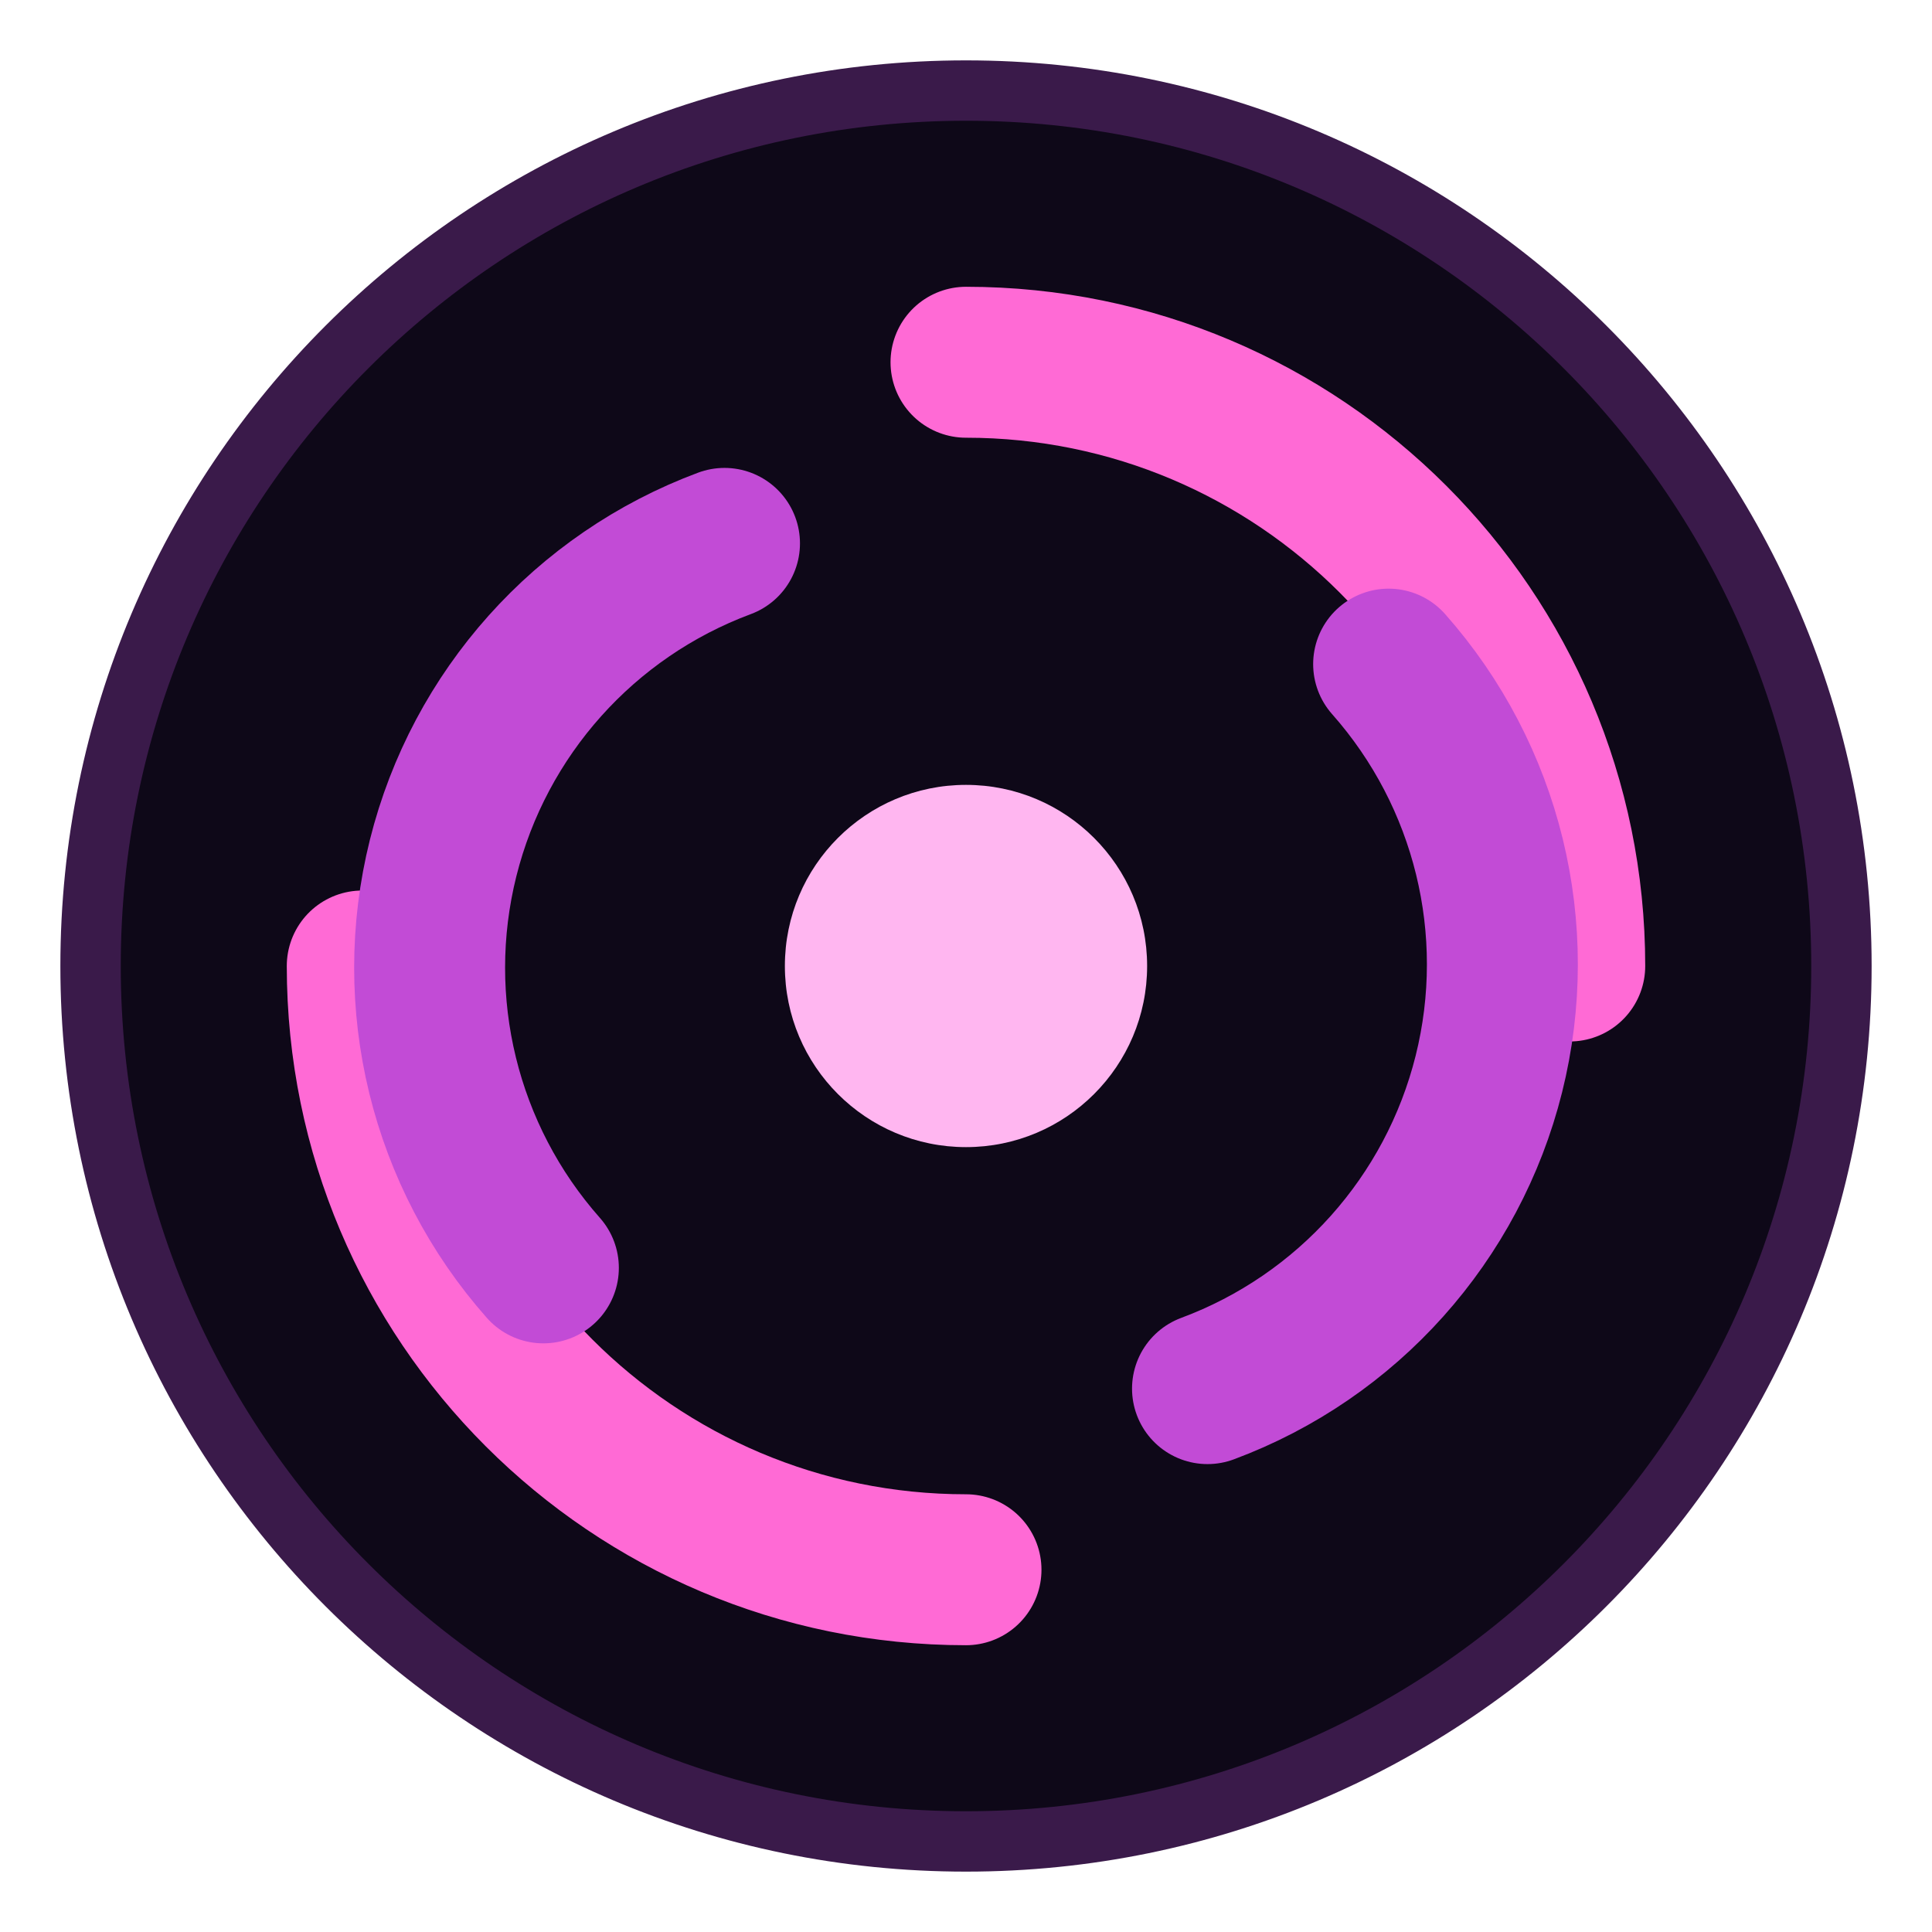
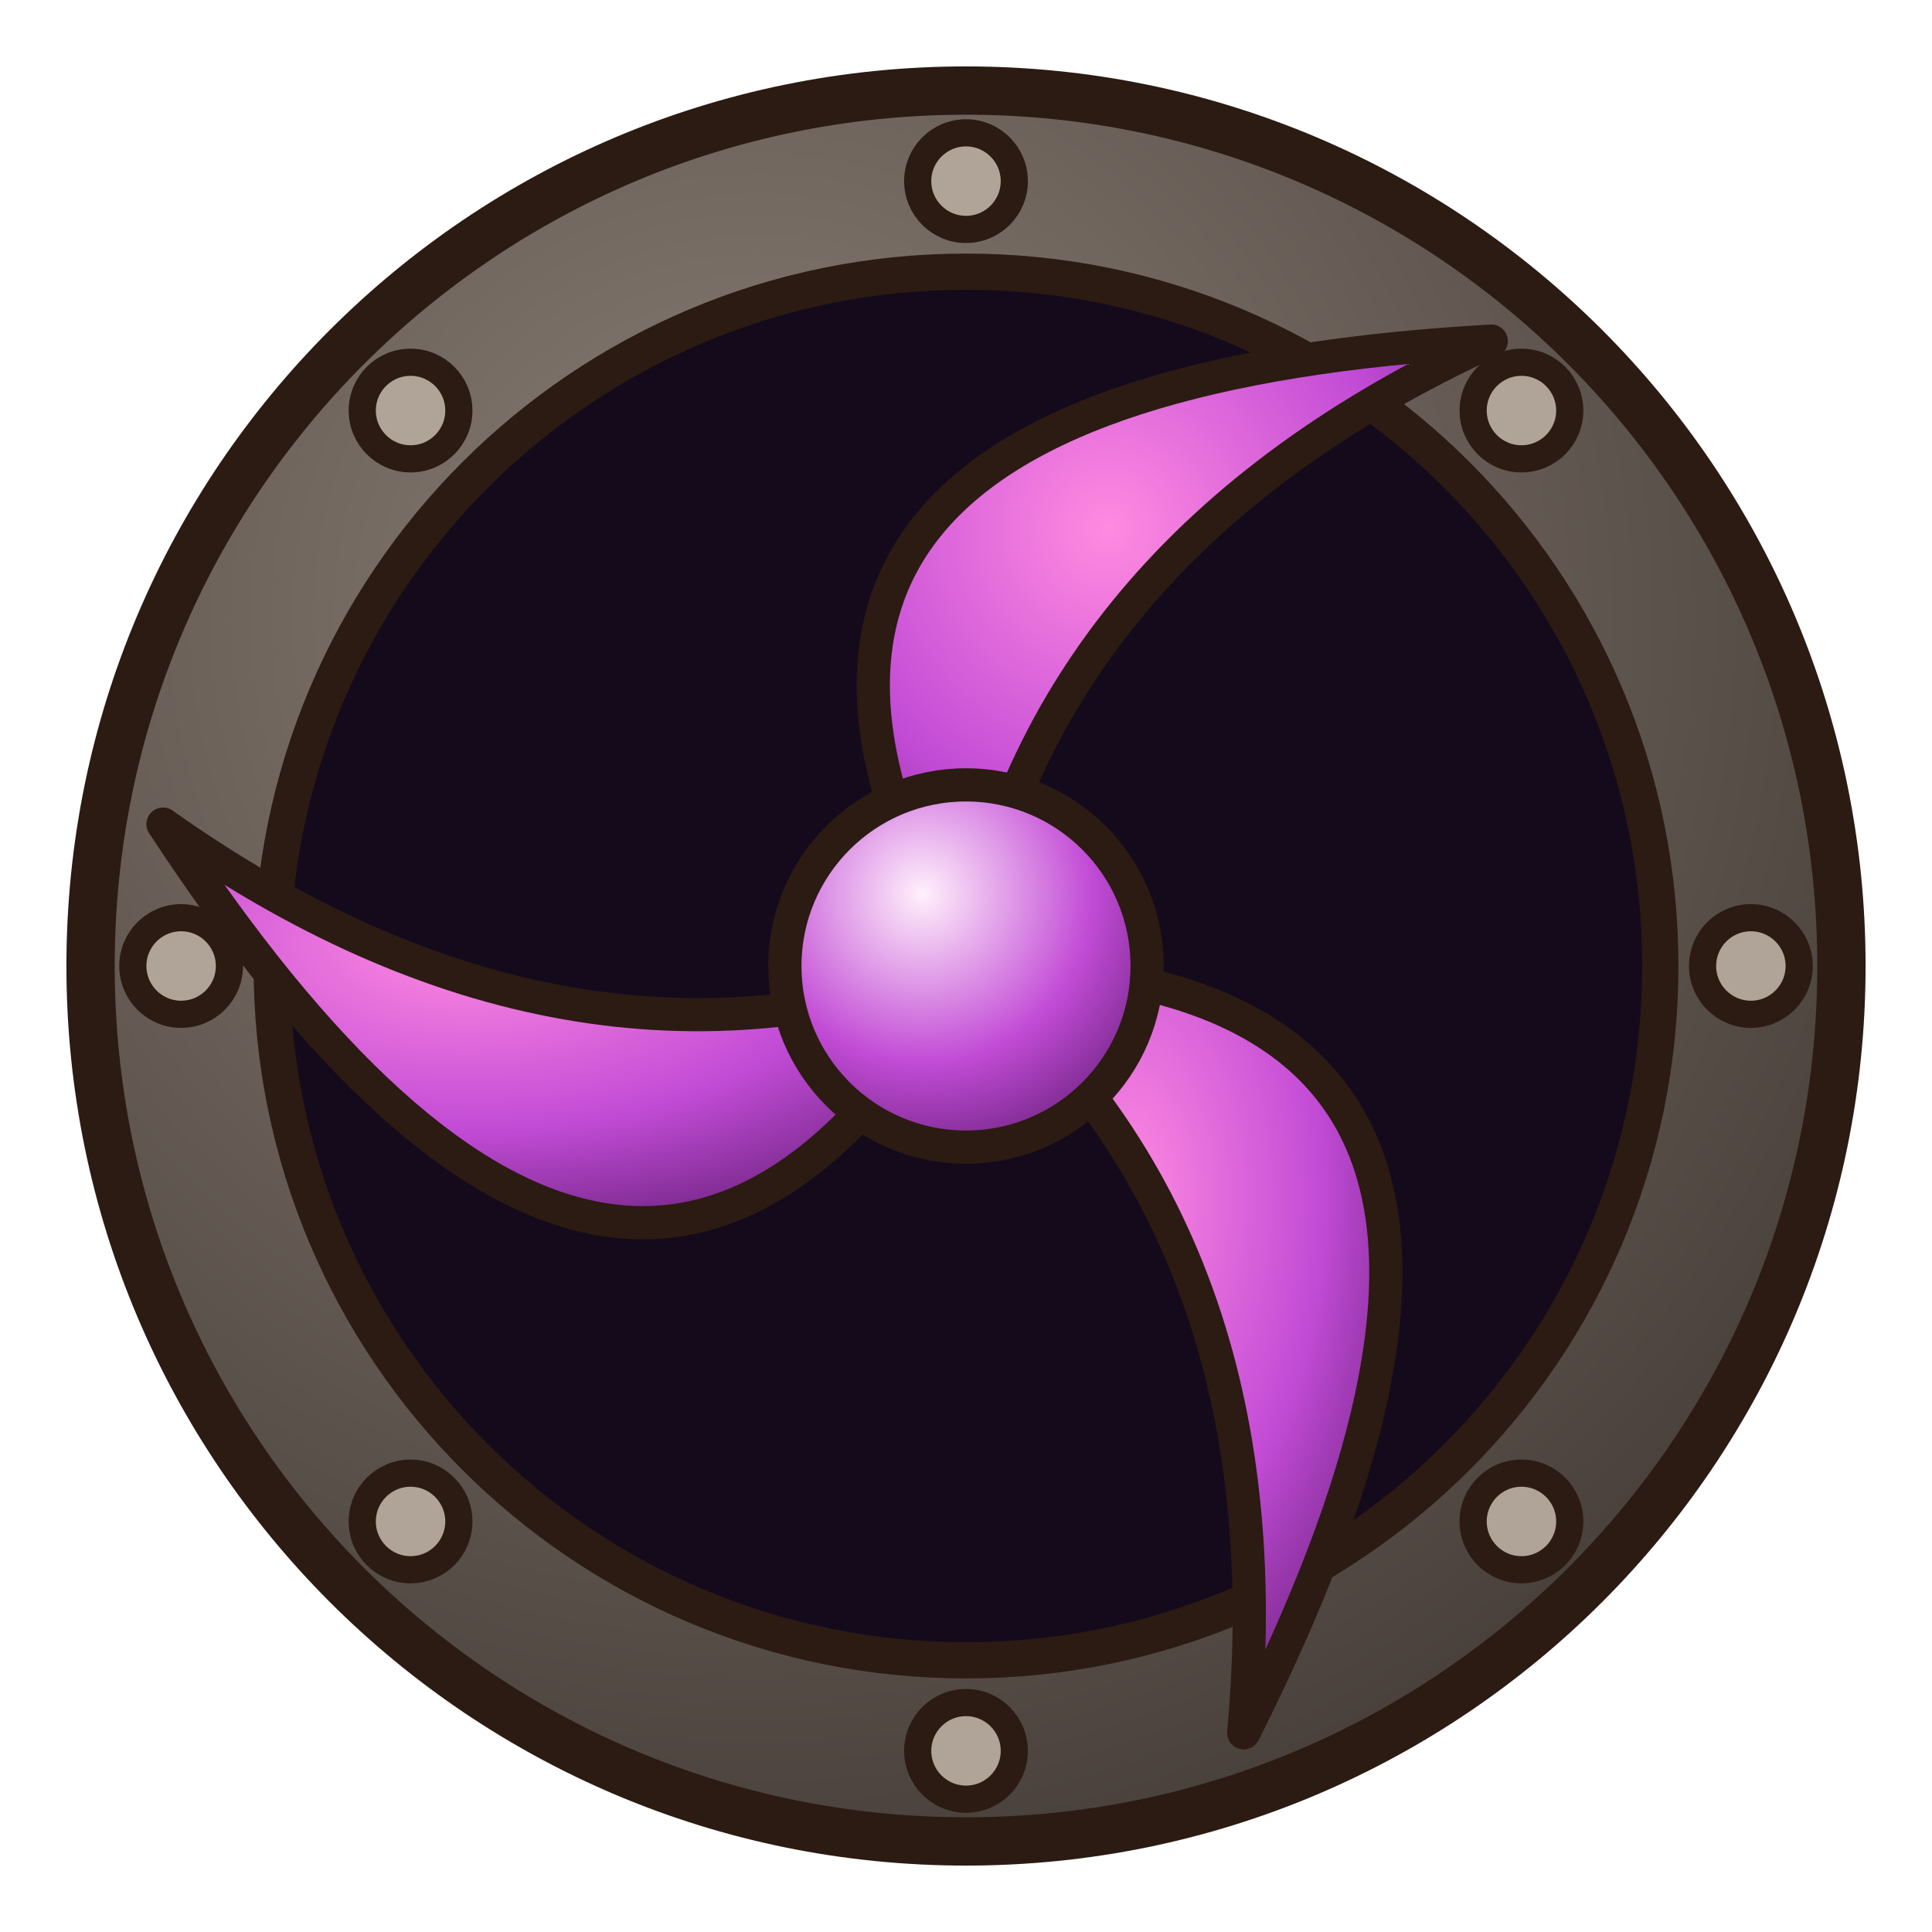
<svg xmlns="http://www.w3.org/2000/svg" viewBox="0 0 64 64">
-   <circle cx="32" cy="32" r="29" fill="#0e0818" stroke="#3a1a4a" stroke-width="2" />
-   <g fill="none" stroke-linecap="round" stroke-width="5">
-     <path d="M32 12 A20 20 0 0 1 52 32" stroke="#ff6ad5" />
-     <path d="M32 52 A20 20 0 0 1 12 32" stroke="#ff6ad5" />
-     <path d="M46 22 A15 15 0 0 1 40 46" stroke="#c24bd6" />
-     <path d="M18 42 A15 15 0 0 1 24 18" stroke="#c24bd6" />
+   <defs>
+     <radialGradient id="ring" cx=".38" cy=".3" r=".85">
+       <stop offset="0" stop-color="#8a7e74" />
+       <stop offset="1" stop-color="#3e3632" />
+     </radialGradient>
+     <radialGradient id="arm" cx=".38" cy=".3" r=".85">
+       <stop offset="0" stop-color="#ff8ae0" />
+       <stop offset=".55" stop-color="#c24bd6" />
+       <stop offset="1" stop-color="#5a1a6e" />
+     </radialGradient>
+     <radialGradient id="core" cx=".38" cy=".3" r=".85">
+       <stop offset="0" stop-color="#fff0fb" />
+       <stop offset=".55" stop-color="#c24bd6" />
+       <stop offset="1" stop-color="#5a1a6e" />
+     </radialGradient>
+   </defs>
+   <g stroke="#2b1b12" stroke-width="1.3" stroke-linejoin="round" stroke-linecap="round">
+     <circle cx="32" cy="32" r="29" fill="url(#ring)" stroke-width="1.6" />
+     <circle cx="32" cy="32" r="23" fill="#140a1c" stroke-width="1.2" />
+     <path d="M32 32 Q54.0 32.0 41.2 57.4 Q42.7 41.0 32 32 Z" fill="url(#arm)" stroke-width="1.1" />
+     <path d="M32 32 Q21.0 51.1 5.4 27.3 Q18.8 36.8 32 32 Z" fill="url(#arm)" stroke-width="1.1" />
+     <path d="M32 32 Q21.0 12.9 49.4 11.3 Q34.4 18.2 32 32 Z" fill="url(#arm)" stroke-width="1.1" />
+     <circle cx="32" cy="32" r="6" fill="url(#core)" stroke-width="1.1" />
+     <circle cx="58.0" cy="32.0" r="1.6" fill="#b0a498" stroke-width=".9" />
+     <circle cx="50.4" cy="50.4" r="1.6" fill="#b0a498" stroke-width=".9" />
+     <circle cx="32.0" cy="58.0" r="1.6" fill="#b0a498" stroke-width=".9" />
+     <circle cx="13.6" cy="50.4" r="1.6" fill="#b0a498" stroke-width=".9" />
+     <circle cx="6.0" cy="32.0" r="1.6" fill="#b0a498" stroke-width=".9" />
+     <circle cx="13.6" cy="13.6" r="1.6" fill="#b0a498" stroke-width=".9" />
+     <circle cx="32.0" cy="6.0" r="1.6" fill="#b0a498" stroke-width=".9" />
+     <circle cx="50.4" cy="13.6" r="1.6" fill="#b0a498" stroke-width=".9" />
  </g>
-   <circle cx="32" cy="32" r="6" fill="#ffb6f0" />
</svg>
